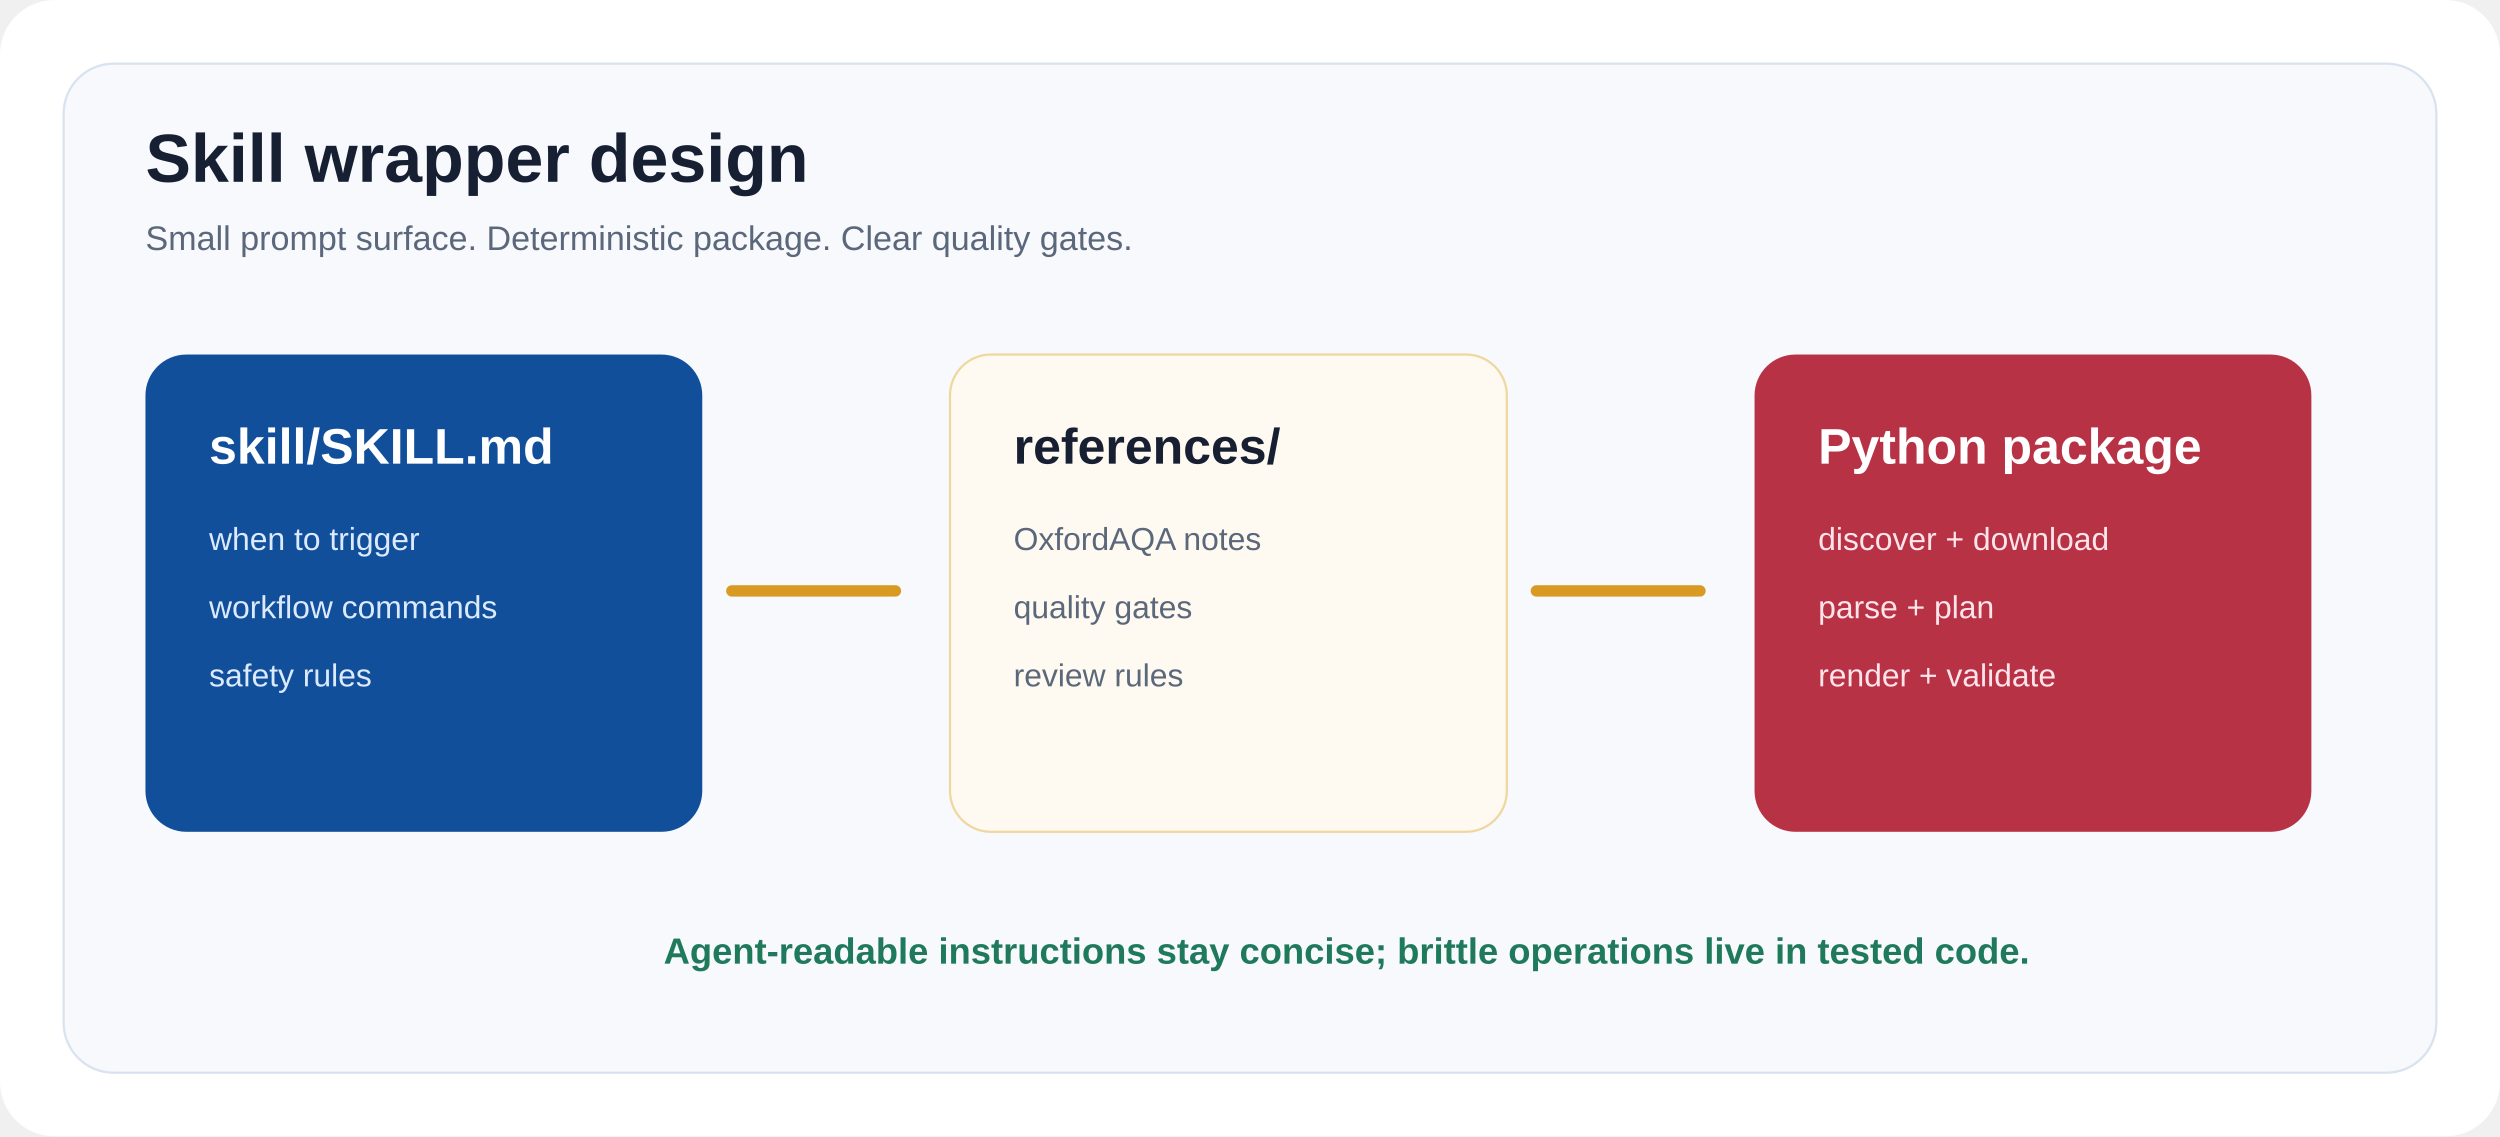
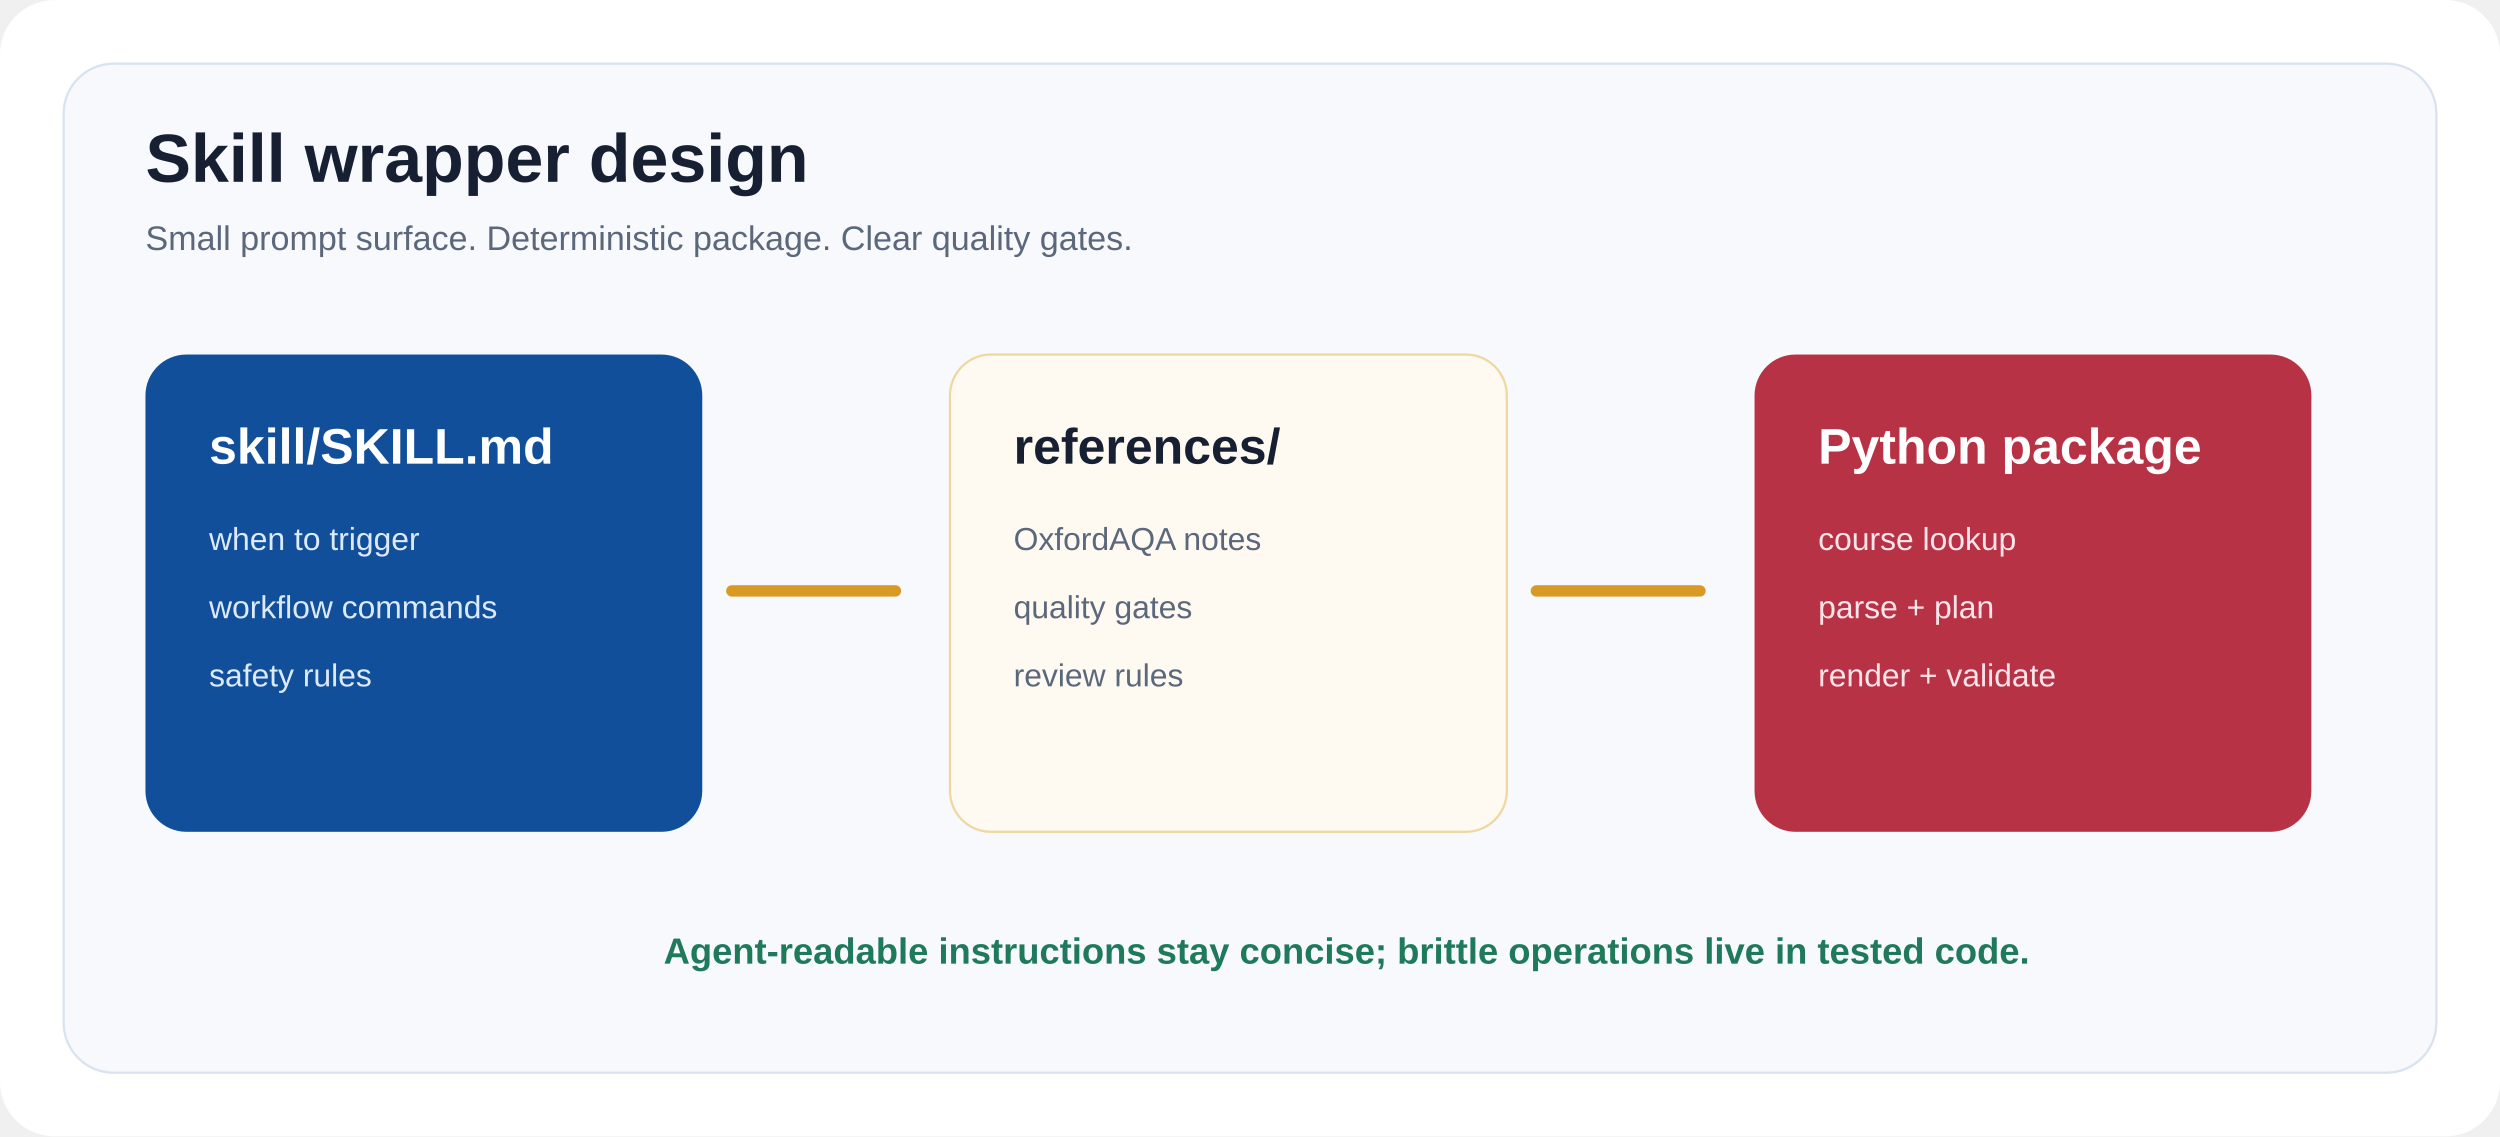
<svg xmlns="http://www.w3.org/2000/svg" width="1100" height="500" viewBox="0 0 1100 500" role="img" aria-labelledby="title desc">
  <rect width="1100" height="500" rx="24" fill="#ffffff" />
  <rect x="28" y="28" width="1044" height="444" rx="22" fill="#f7f9fc" stroke="#d9e2ef" />
  <text x="64" y="80" font-family="Segoe UI, Arial, sans-serif" font-size="30" font-weight="800" fill="#172033">Skill wrapper design</text>
  <text x="64" y="110" font-family="Segoe UI, Arial, sans-serif" font-size="15" fill="#5b677a">Small prompt surface. Deterministic package. Clear quality gates.</text>
  <g font-family="Segoe UI, Arial, sans-serif">
    <rect x="64" y="156" width="245" height="210" rx="18" fill="#124f9b" />
    <text x="92" y="204" font-size="22" font-weight="800" fill="#fff">skill/SKILL.md</text>
    <text x="92" y="242" font-size="14" fill="#dceaff">when to trigger</text>
    <text x="92" y="272" font-size="14" fill="#dceaff">workflow commands</text>
    <text x="92" y="302" font-size="14" fill="#dceaff">safety rules</text>
    <rect x="418" y="156" width="245" height="210" rx="18" fill="#fffaf1" stroke="#efd7a0" />
    <text x="446" y="204" font-size="22" font-weight="800" fill="#172033">references/</text>
    <text x="446" y="242" font-size="14" fill="#5b677a">OxfordAQA notes</text>
    <text x="446" y="272" font-size="14" fill="#5b677a">quality gates</text>
    <text x="446" y="302" font-size="14" fill="#5b677a">review rules</text>
    <rect x="772" y="156" width="245" height="210" rx="18" fill="#b83246" />
    <text x="800" y="204" font-size="22" font-weight="800" fill="#fff">Python package</text>
-     <text x="800" y="242" font-size="14" fill="#ffe4ea">discover + download</text>
+     <text x="800" y="242" font-size="14" fill="#ffe4ea">course lookup</text>
    <text x="800" y="272" font-size="14" fill="#ffe4ea">parse + plan</text>
    <text x="800" y="302" font-size="14" fill="#ffe4ea">render + validate</text>
    <path d="M322 260 H394" stroke="#d99a24" stroke-width="5" stroke-linecap="round" />
    <path d="M676 260 H748" stroke="#d99a24" stroke-width="5" stroke-linecap="round" />
    <text x="292" y="424" font-size="16" font-weight="700" fill="#1f7a5b">Agent-readable instructions stay concise; brittle operations live in tested code.</text>
  </g>
</svg>
